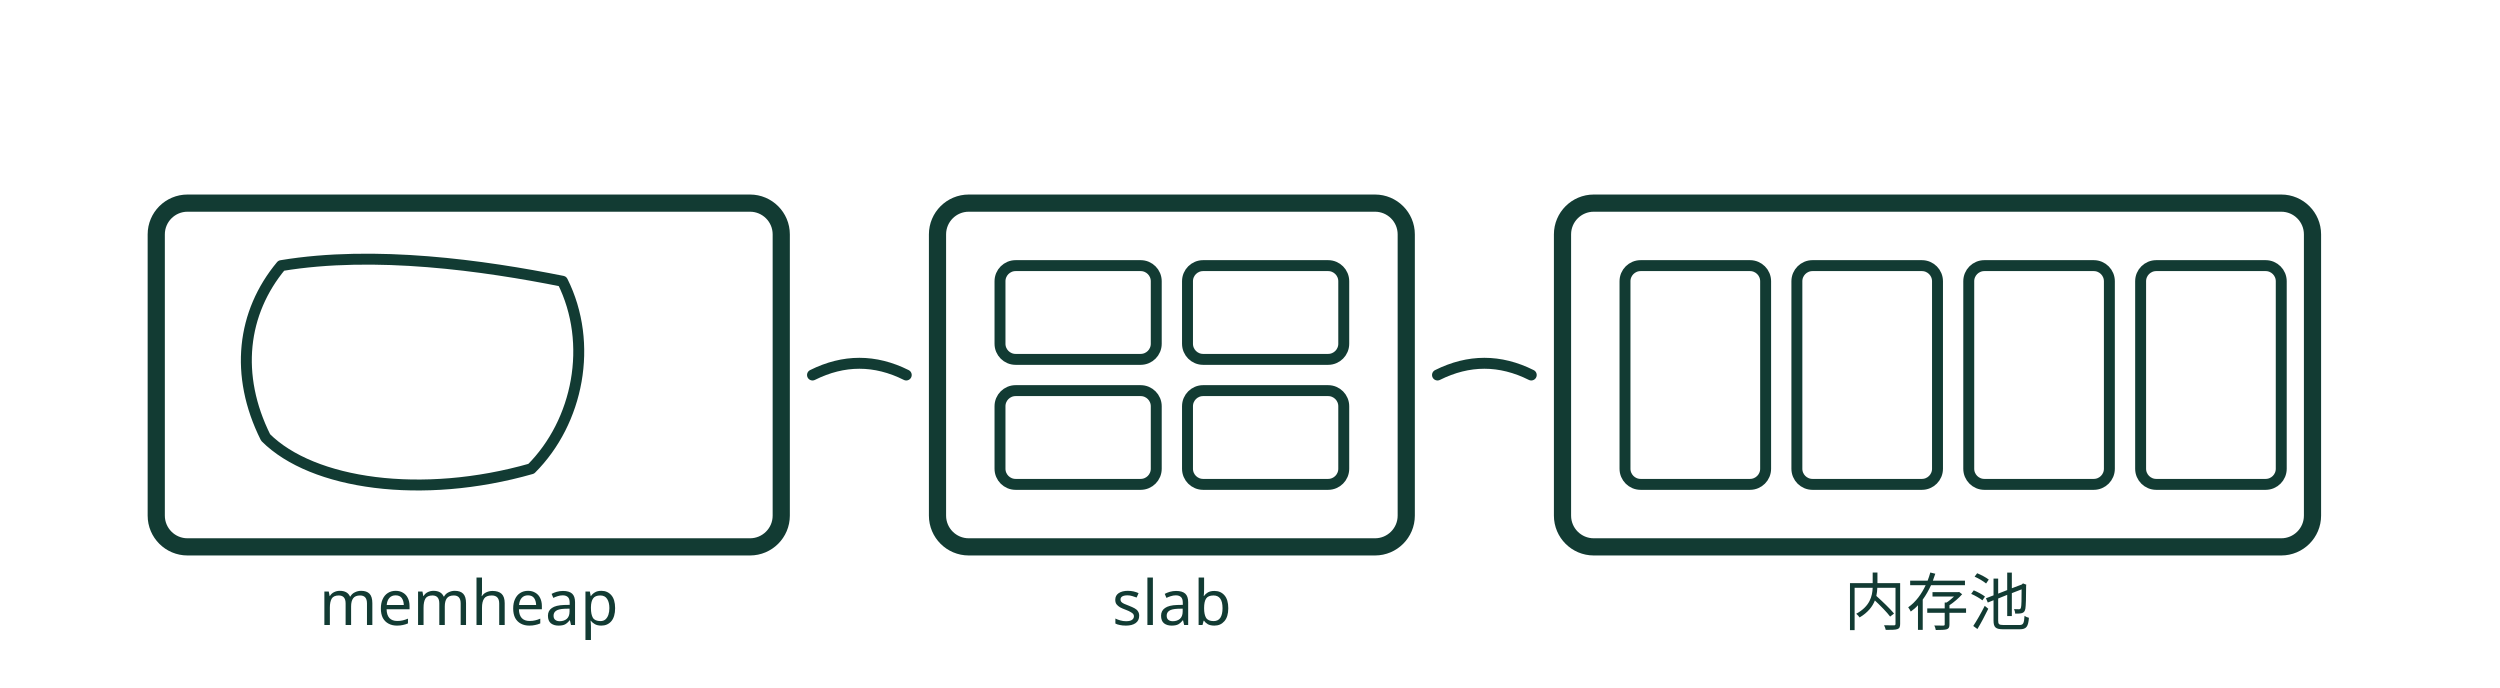
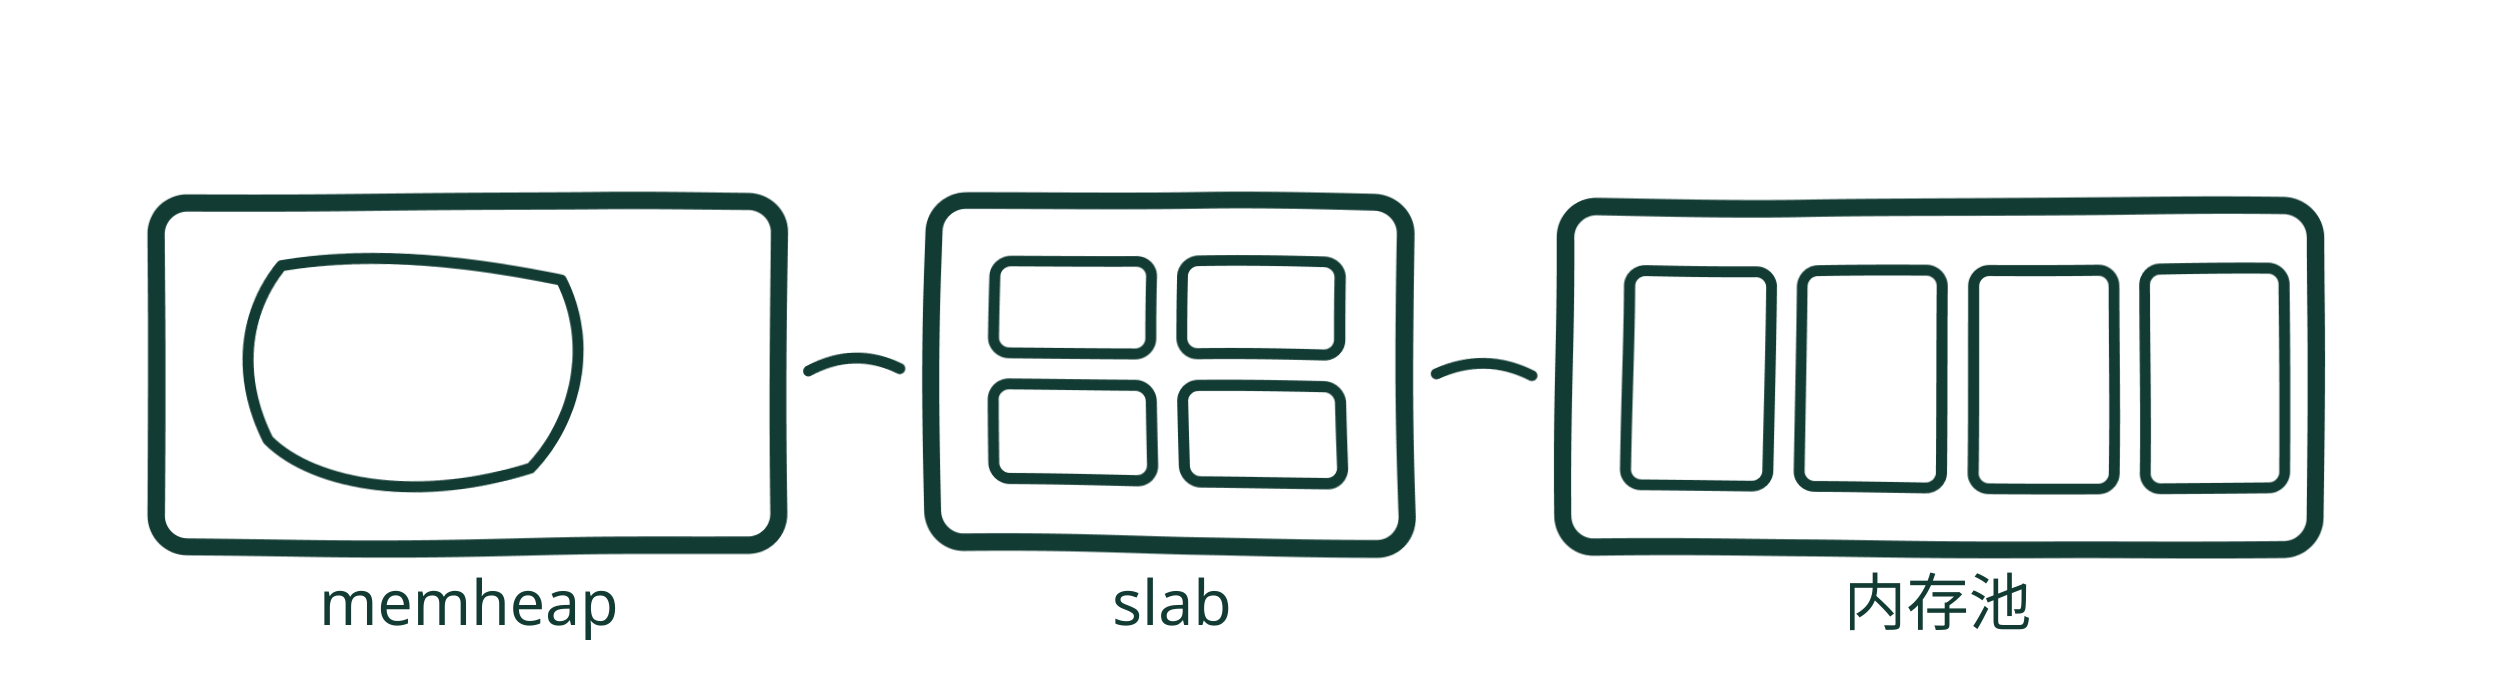
<svg xmlns="http://www.w3.org/2000/svg" viewBox="0 0 320 88" role="img" aria-label="内存拼图：大块通用堆、小块快车道与整齐的内存池" fill="none" stroke="var(--cover-ink, #123b33)" stroke-linecap="round" stroke-linejoin="round">
-   <rect x="20" y="26" width="80" height="44" rx="4" stroke-width="2.2" />
-   <path d="M36 34 C 48 32, 62 34, 72 36 C 76 44, 74 54, 68 60 C 54 64, 40 62, 34 56 C 30 48, 31 40, 36 34" stroke-width="1.4" />
+   <defs>
+     <filter id="hw-rtos-rtthread-03-mem" x="-5%" y="-5%" width="110%" height="110%">
+       <feTurbulence type="fractalNoise" baseFrequency="0.013" numOctaves="2" seed="83" result="n" />
+       <feDisplacementMap in="SourceGraphic" in2="n" scale="3.2" />
+     </filter>
+   </defs>
+   <g filter="url(#hw-rtos-rtthread-03-mem)">
+     <rect x="20" y="26" width="80" height="44" rx="4" stroke-width="2.2" />
+     <path d="M36 34 C 48 32, 62 34, 72 36 C 76 44, 74 54, 68 60 C 54 64, 40 62, 34 56 C 30 48, 31 40, 36 34" stroke-width="1.4" />
+     <rect x="120" y="26" width="60" height="44" rx="4" stroke-width="2.2" />
+     <rect x="128" y="34" width="20" height="12" rx="2" stroke-width="1.4" />
+     <rect x="152" y="34" width="20" height="12" rx="2" stroke-width="1.4" />
+     <rect x="128" y="50" width="20" height="12" rx="2" stroke-width="1.4" />
+     <rect x="152" y="50" width="20" height="12" rx="2" stroke-width="1.4" />
+     <rect x="200" y="26" width="96" height="44" rx="4" stroke-width="2.2" />
+     <rect x="208" y="34" width="18" height="28" rx="2" stroke-width="1.4" />
+     <rect x="230" y="34" width="18" height="28" rx="2" stroke-width="1.4" />
+     <rect x="252" y="34" width="18" height="28" rx="2" stroke-width="1.4" />
+     <rect x="274" y="34" width="18" height="28" rx="2" stroke-width="1.4" />
+     <path d="M104 48 C 108 46, 112 46, 116 48 M184 48 C 188 46, 192 46, 196 48" stroke-width="1.4" />
+   </g>
  <text x="60" y="80" font-family="sans-serif" font-size="8" fill="var(--cover-ink, #123b33)" stroke="none" text-anchor="middle">memheap</text>
-   <rect x="120" y="26" width="60" height="44" rx="4" stroke-width="2.2" />
-   <rect x="128" y="34" width="20" height="12" rx="2" stroke-width="1.4" />
-   <rect x="152" y="34" width="20" height="12" rx="2" stroke-width="1.4" />
-   <rect x="128" y="50" width="20" height="12" rx="2" stroke-width="1.4" />
-   <rect x="152" y="50" width="20" height="12" rx="2" stroke-width="1.4" />
  <text x="150" y="80" font-family="sans-serif" font-size="8" fill="var(--cover-ink, #123b33)" stroke="none" text-anchor="middle">slab</text>
-   <rect x="200" y="26" width="96" height="44" rx="4" stroke-width="2.2" />
-   <rect x="208" y="34" width="18" height="28" rx="2" stroke-width="1.4" />
-   <rect x="230" y="34" width="18" height="28" rx="2" stroke-width="1.4" />
-   <rect x="252" y="34" width="18" height="28" rx="2" stroke-width="1.4" />
-   <rect x="274" y="34" width="18" height="28" rx="2" stroke-width="1.4" />
  <text x="248" y="80" font-family="sans-serif" font-size="8" fill="var(--cover-ink, #123b33)" stroke="none" text-anchor="middle">内存池</text>
-   <path d="M104 48 C 108 46, 112 46, 116 48 M184 48 C 188 46, 192 46, 196 48" stroke-width="1.4" />
</svg>
